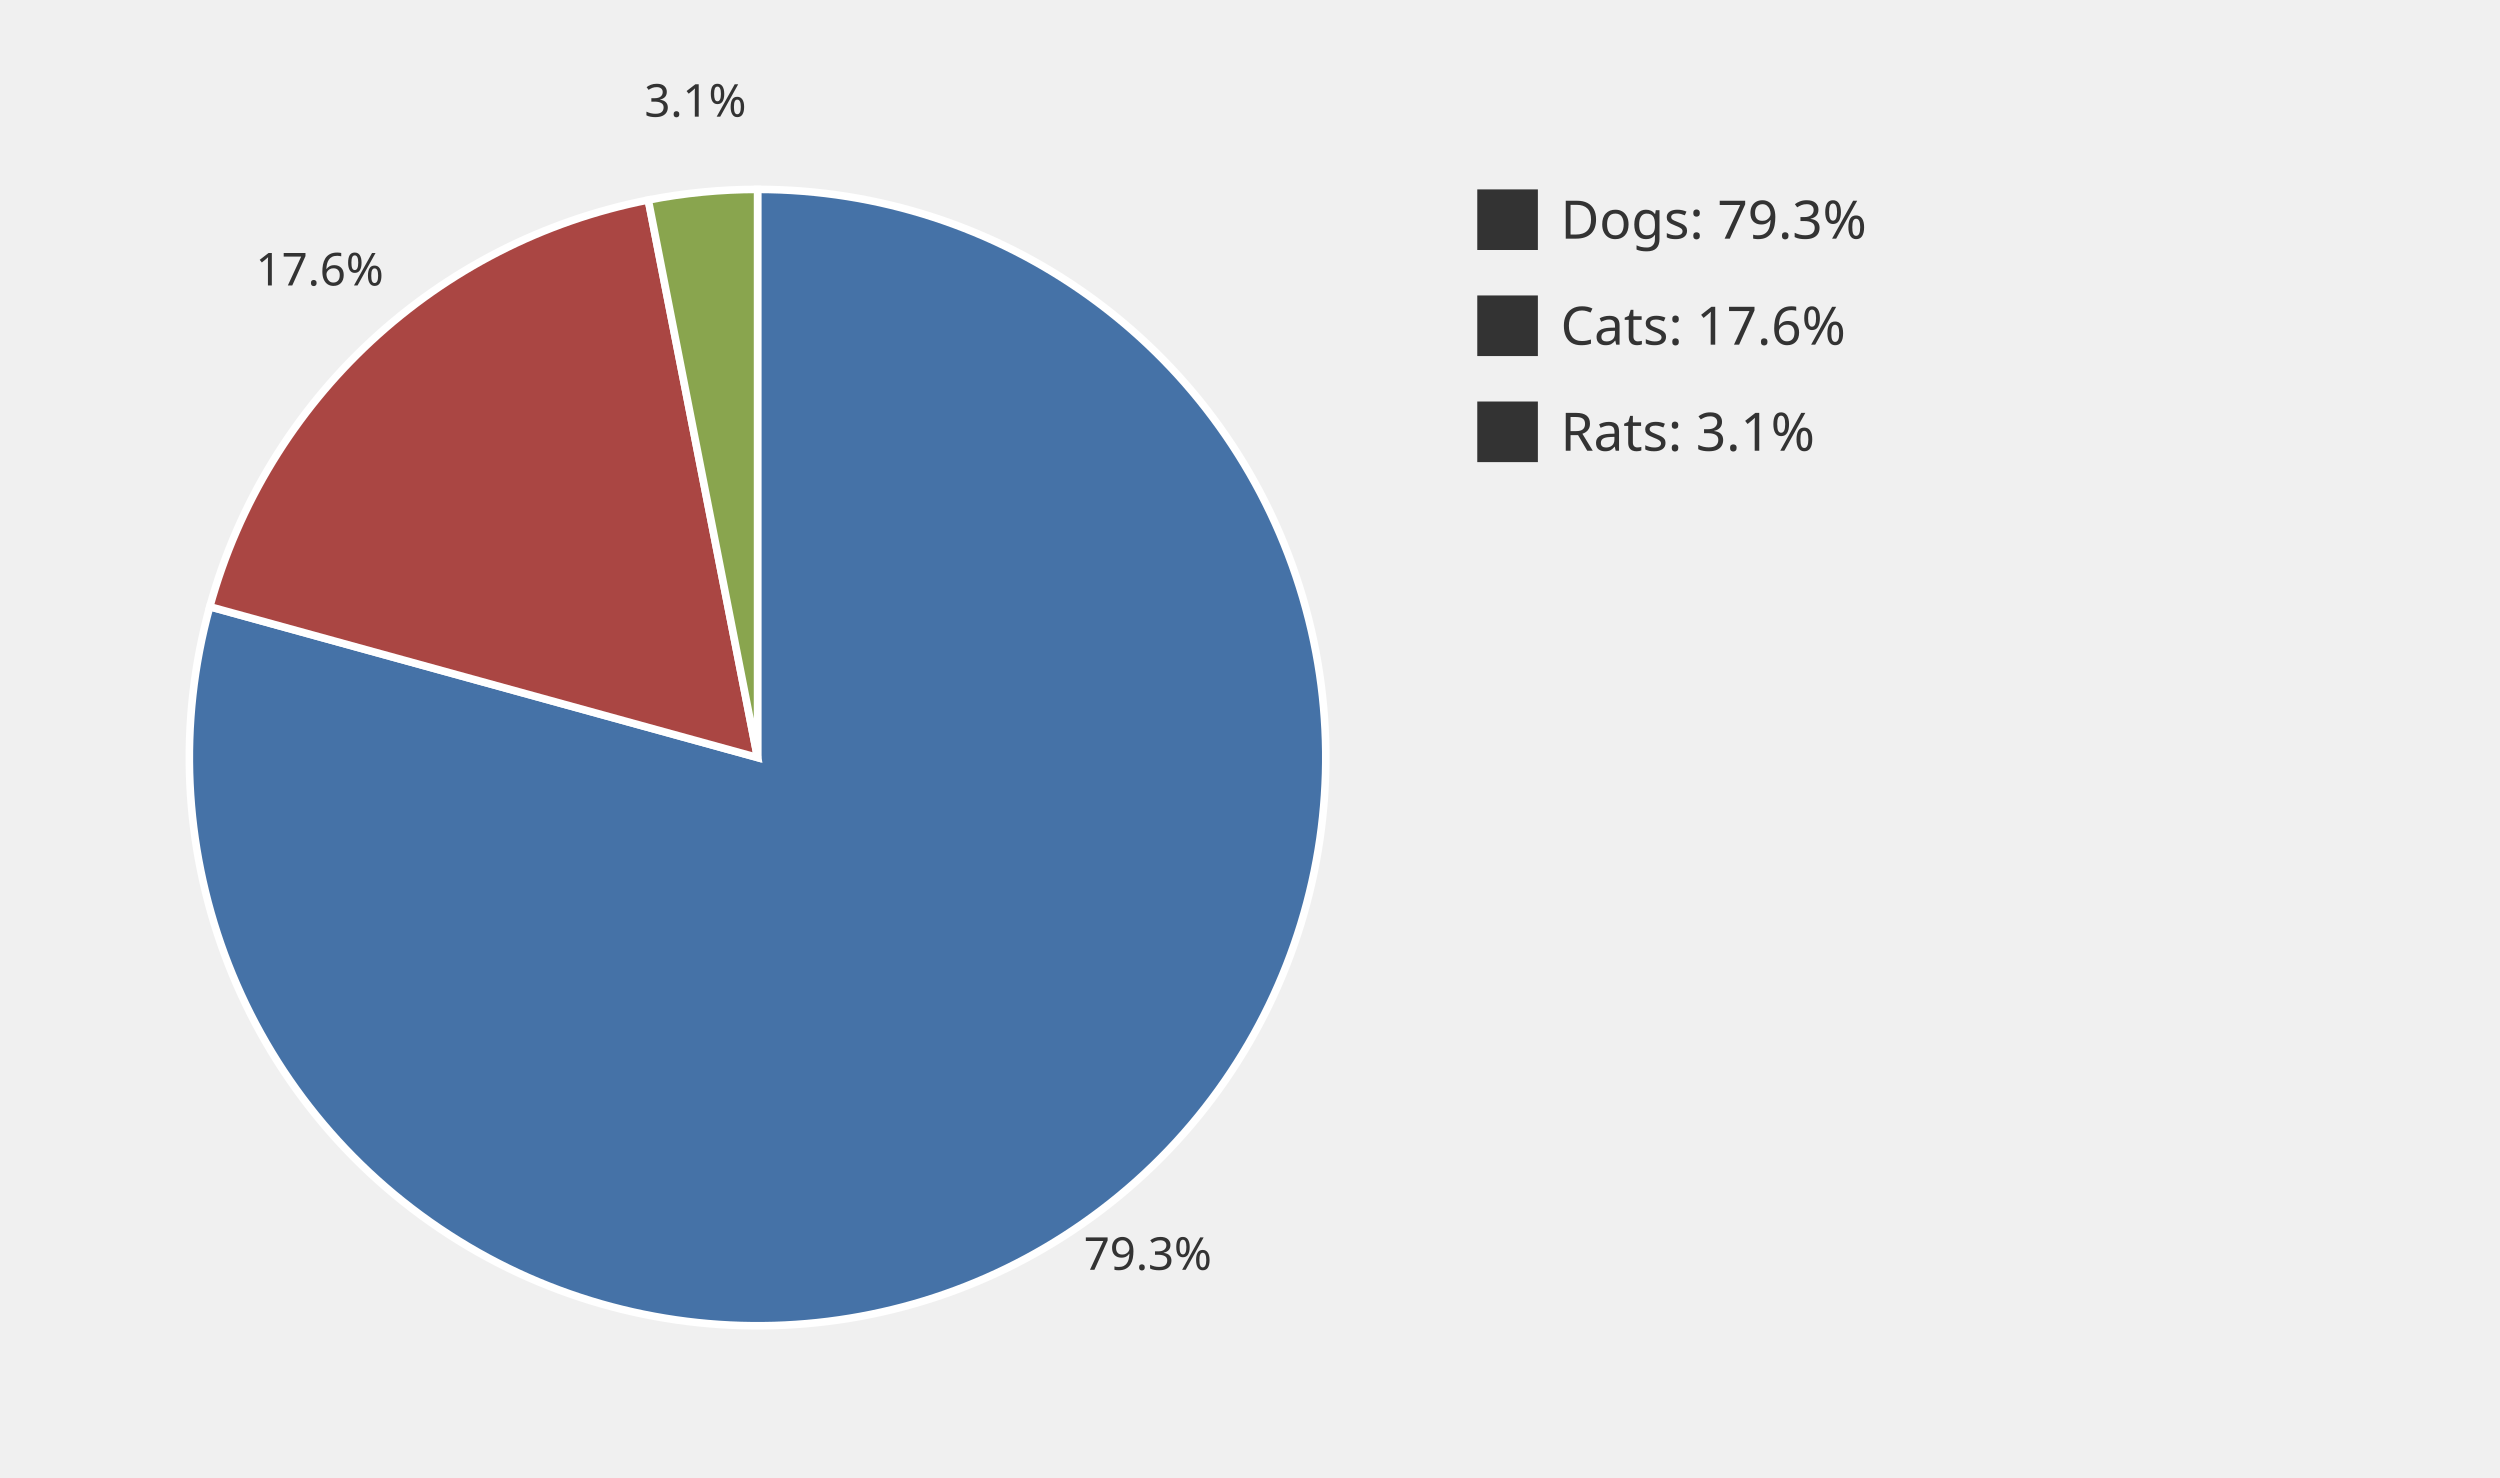
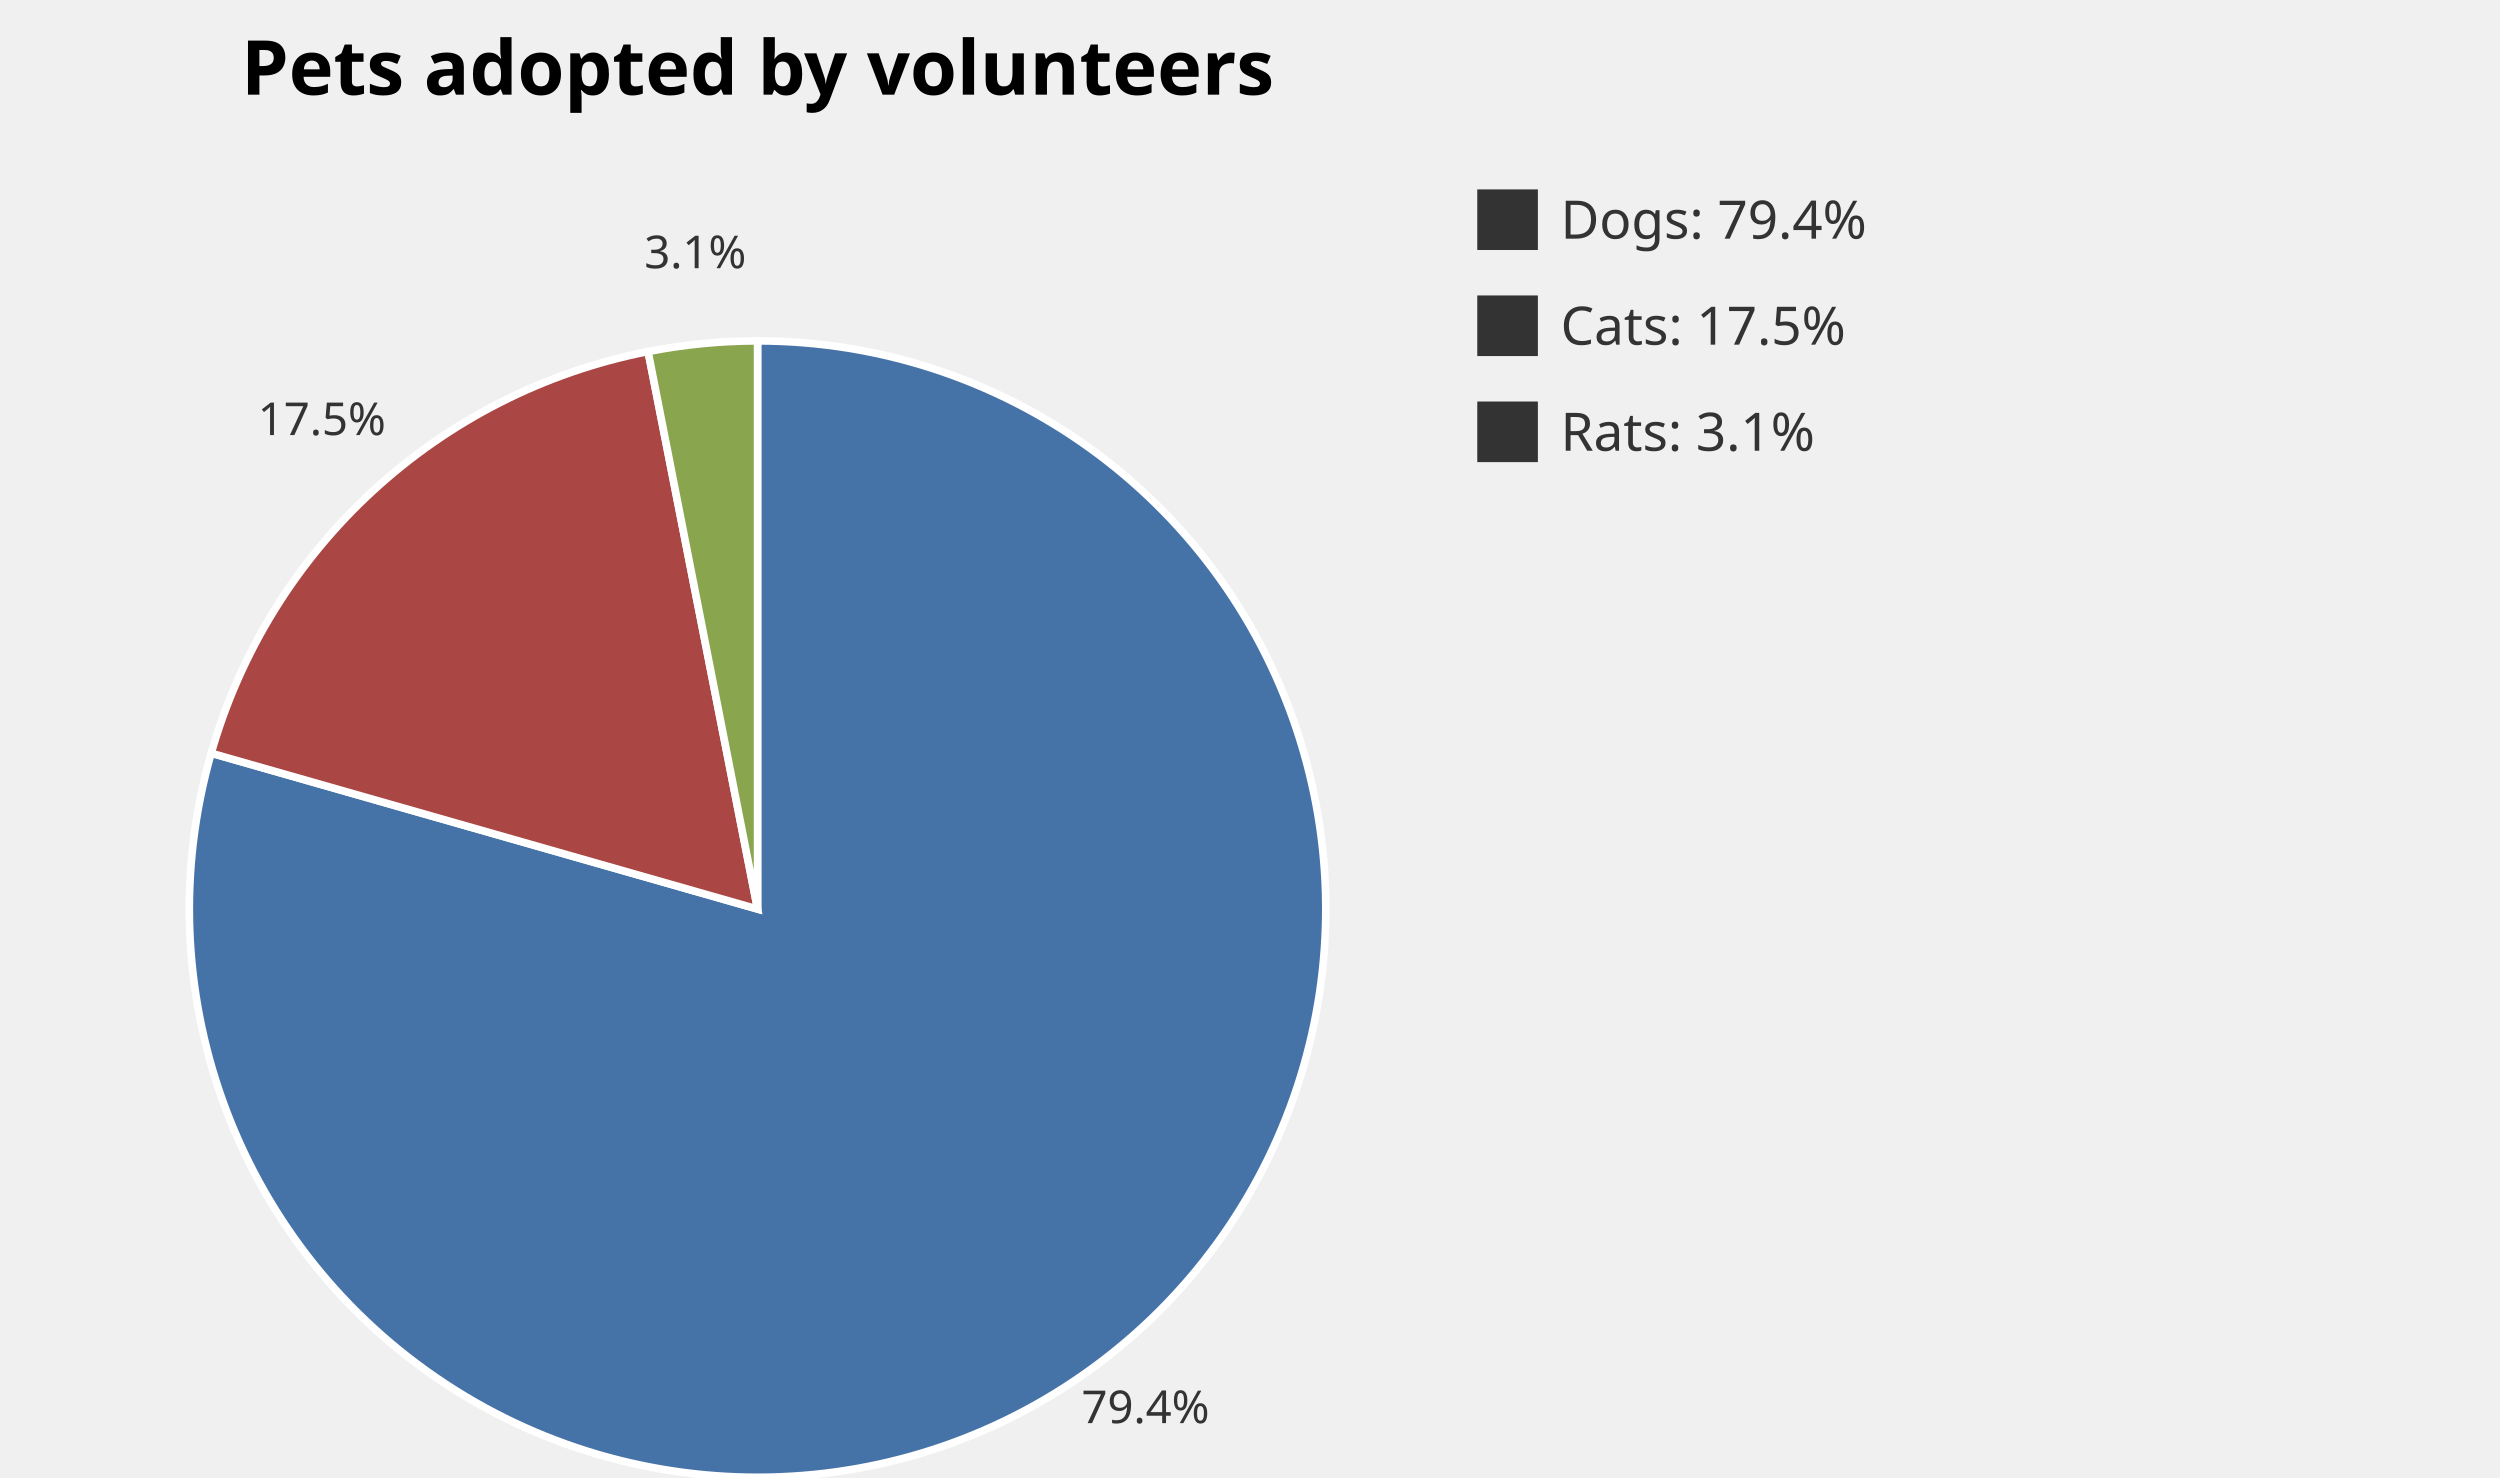
<svg xmlns="http://www.w3.org/2000/svg" viewBox="0 0 660 390" width="660" height="390">
  <style>
.pie-title { font-family: sans-serif; font-size: 20px; font-weight: bold; text-anchor: middle; }
.pie-label { font-family: sans-serif; font-size: 12px; text-anchor: middle; fill: #333; }
.pie-legend { font-family: sans-serif; font-size: 14px; fill: #333; }
.pie-slice { stroke: #fff; stroke-width: 2; }
</style>
-   <path d="M 200 200 L 200 50 A 150 150 0 1 1 55.384 160.173 Z" fill="#4572A7" class="pie-slice" data-slice-label="Dogs" />
-   <text x="303.02" y="335.23" class="pie-label">79.3%</text>
-   <path d="M 200 200 L 55.384 160.173 A 150 150 0 0 1 171.146 52.801 Z" fill="#AA4643" class="pie-slice" data-slice-label="Cats" />
-   <text x="84.39" y="75.36" class="pie-label">17.6%</text>
-   <path d="M 200 200 L 171.146 52.801 A 150 150 0 0 1 200 50 Z" fill="#89A54E" class="pie-slice" data-slice-label="Rats" />
-   <text x="183.57" y="30.80" class="pie-label">3.1%</text>
+   <text x="200" y="25" class="pie-title">Pets adopted by volunteers</text>
+   <path d="M 200 240 L 200 90 A 150 150 0 1 1 55.757 198.841 Z" fill="#4572A7" class="pie-slice" data-slice-label="Dogs" />
+   <text x="302.40" y="375.70" class="pie-label">79.4%</text>
+   <path d="M 200 240 L 55.757 198.841 A 150 150 0 0 1 171.093 92.812 Z" fill="#AA4643" class="pie-slice" data-slice-label="Cats" />
+   <text x="84.95" y="114.85" class="pie-label">17.5%</text>
+   <path d="M 200 240 L 171.093 92.812 A 150 150 0 0 1 200 90 Z" fill="#89A54E" class="pie-slice" data-slice-label="Rats" />
+   <text x="183.54" y="70.80" class="pie-label">3.1%</text>
  <rect x="390" y="50" width="16" height="16" fill="#4572A7" class="pie-legend" />
-   <text x="412" y="63" class="pie-legend">Dogs: 79.3%</text>
+   <text x="412" y="63" class="pie-legend">Dogs: 79.4%</text>
  <rect x="390" y="78" width="16" height="16" fill="#AA4643" class="pie-legend" />
-   <text x="412" y="91" class="pie-legend">Cats: 17.6%</text>
+   <text x="412" y="91" class="pie-legend">Cats: 17.5%</text>
  <rect x="390" y="106" width="16" height="16" fill="#89A54E" class="pie-legend" />
  <text x="412" y="119" class="pie-legend">Rats: 3.1%</text>
</svg>
